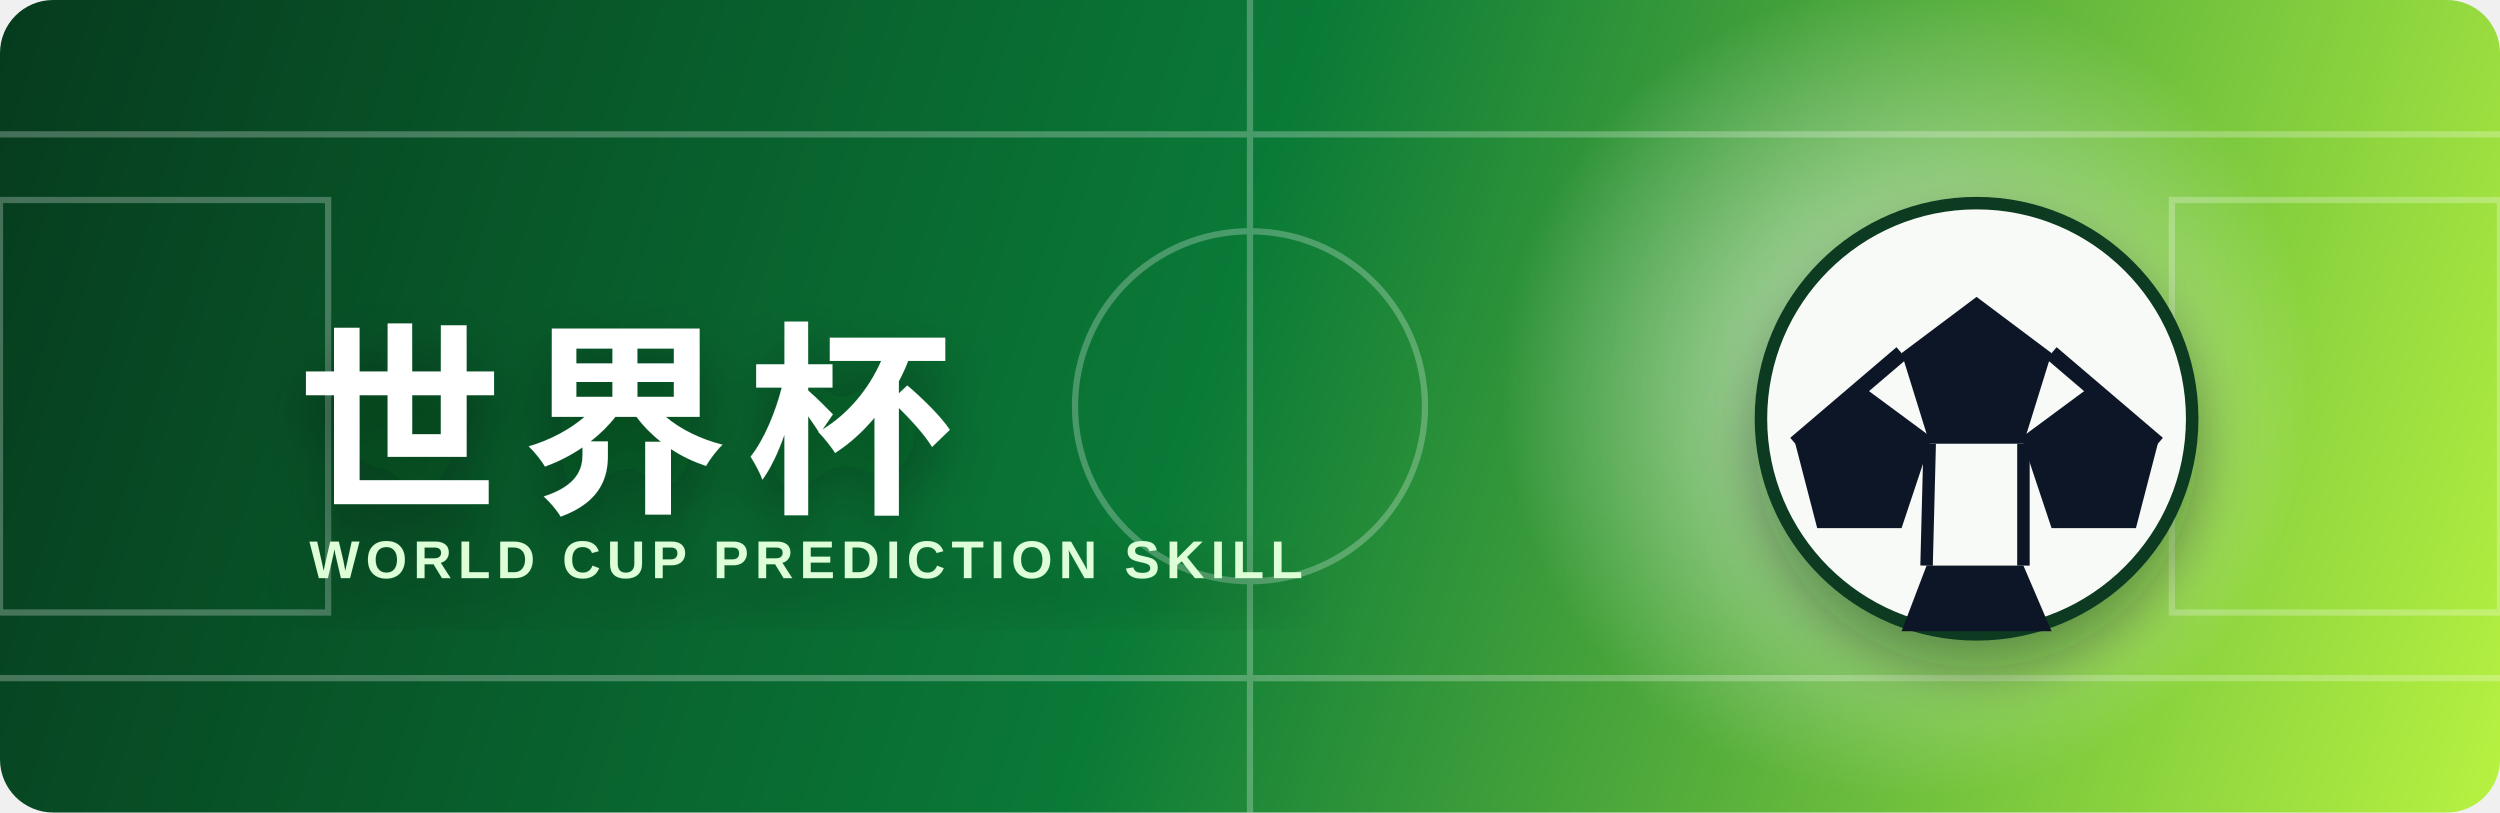
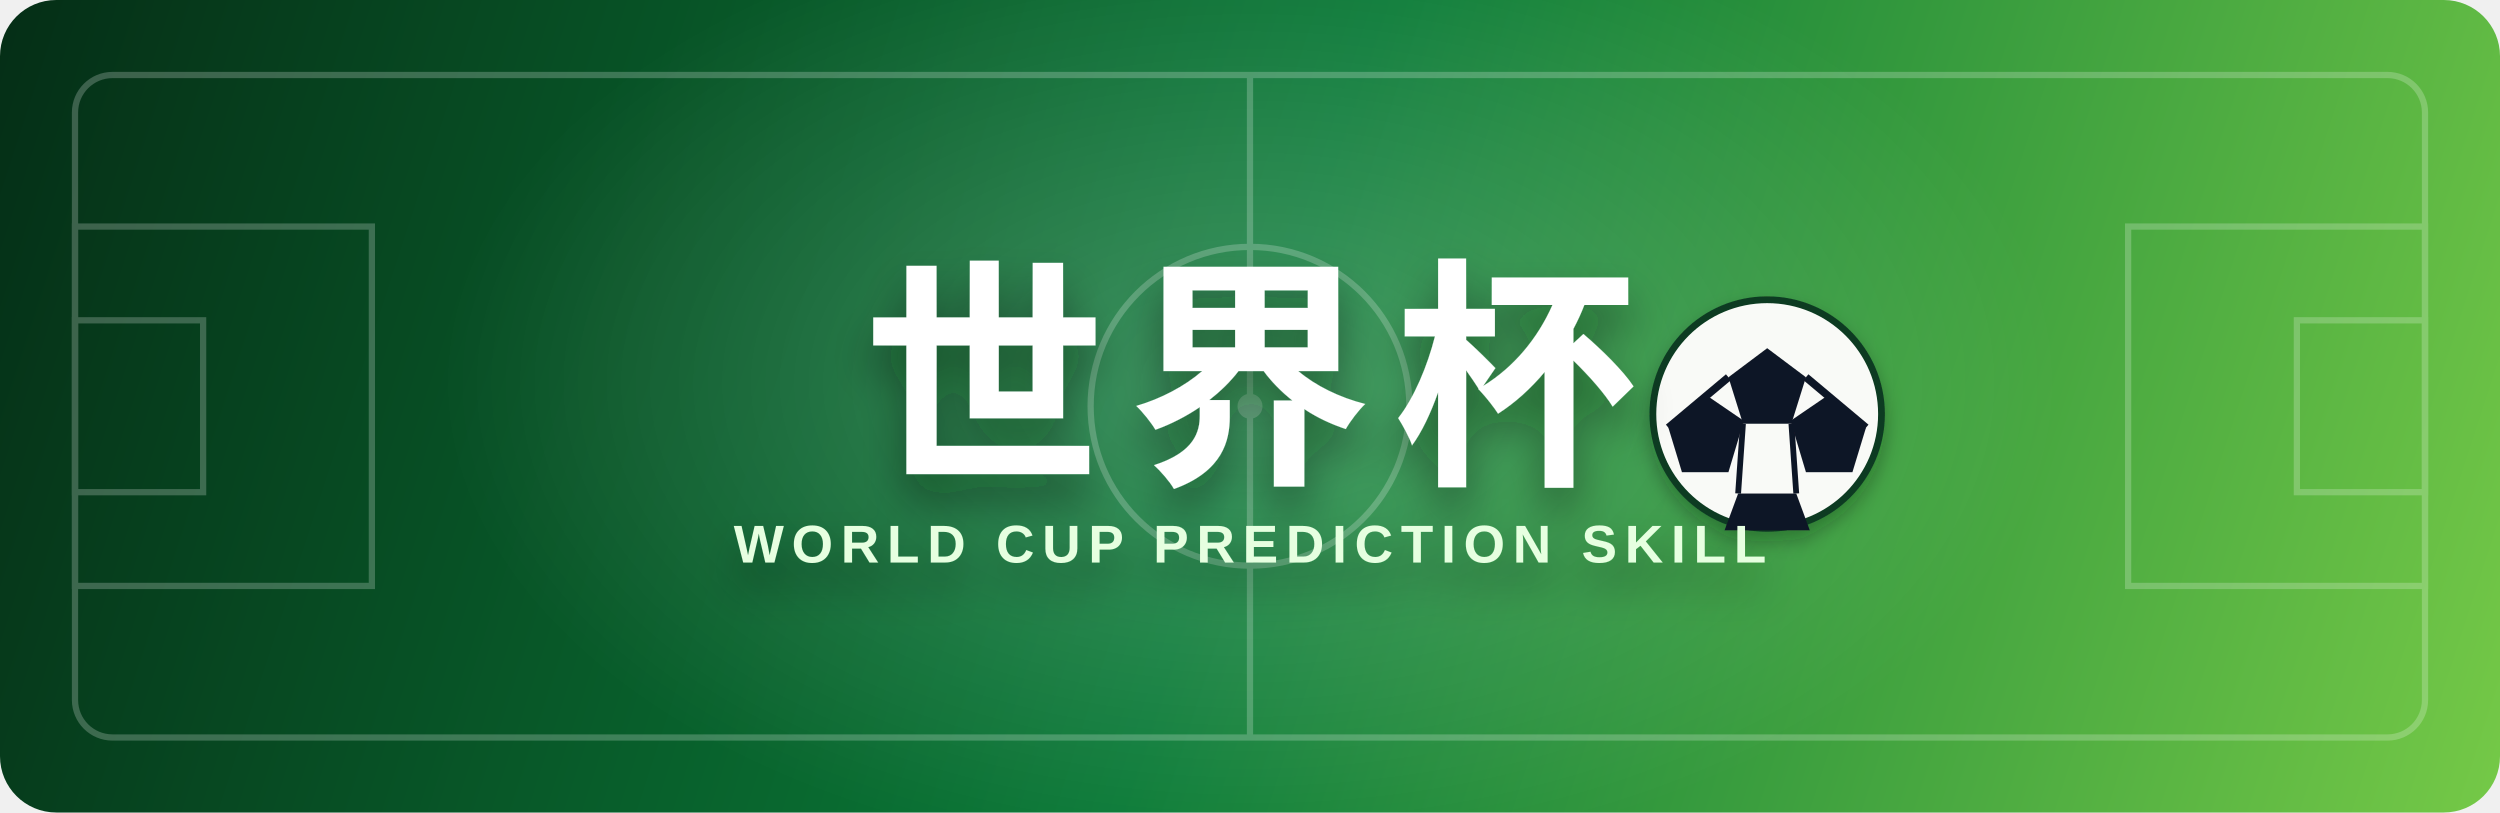
<svg xmlns="http://www.w3.org/2000/svg" width="1600" height="520" viewBox="0 0 1600 520" fill="none">
  <defs>
    <linearGradient id="bg" x1="0" y1="0" x2="1600" y2="520" gradientUnits="userSpaceOnUse">
-       <stop stop-color="#063B1E" />
-       <stop offset="0.48" stop-color="#0A7A37" />
-       <stop offset="1" stop-color="#B8F241" />
+       <stop offset="0" stop-color="#052E16" />
+       <stop offset="0.5" stop-color="#0A7A37" />
+       <stop offset="1" stop-color="#75C947" />
    </linearGradient>
-     <radialGradient id="glow" cx="0" cy="0" r="1" gradientUnits="userSpaceOnUse" gradientTransform="translate(1220 250) rotate(90) scale(260)">
-       <stop stop-color="#FFFFFF" stop-opacity="0.7" />
+     <radialGradient id="centerGlow" cx="0" cy="0" r="1" gradientUnits="userSpaceOnUse" gradientTransform="translate(800 245) rotate(90) scale(310 520)">
+       <stop offset="0" stop-color="#FFFFFF" stop-opacity="0.22" />
      <stop offset="1" stop-color="#FFFFFF" stop-opacity="0" />
    </radialGradient>
-     <filter id="shadow" x="-20%" y="-20%" width="140%" height="140%">
-       <feDropShadow dx="0" dy="18" stdDeviation="18" flood-color="#00170A" flood-opacity="0.38" />
+     <filter id="titleShadow" x="-20%" y="-40%" width="140%" height="180%">
+       <feDropShadow dx="0" dy="16" stdDeviation="14" flood-color="#00190B" flood-opacity="0.42" />
+     </filter>
+     <filter id="softShadow" x="-30%" y="-30%" width="160%" height="160%">
+       <feDropShadow dx="0" dy="10" stdDeviation="10" flood-color="#00190B" flood-opacity="0.32" />
    </filter>
  </defs>
-   <rect width="1600" height="520" rx="34" fill="url(#bg)" />
-   <rect width="1600" height="520" rx="34" fill="url(#glow)" />
-   <g opacity="0.26" stroke="#FFFFFF" stroke-width="4">
-     <line x1="0" y1="86" x2="1600" y2="86" />
-     <line x1="0" y1="434" x2="1600" y2="434" />
-     <line x1="800" y1="0" x2="800" y2="520" />
-     <circle cx="800" cy="260" r="112" />
-     <rect x="0" y="128" width="210" height="264" rx="0" />
-     <rect x="1390" y="128" width="210" height="264" rx="0" />
+   <rect width="1600" height="520" rx="36" fill="url(#bg)" />
+   <rect width="1600" height="520" rx="36" fill="url(#centerGlow)" />
+   <g opacity="0.22" stroke="#FFFFFF" stroke-width="4">
+     <rect x="48" y="48" width="1504" height="424" rx="24" />
+     <line x1="800" y1="48" x2="800" y2="472" />
+     <circle cx="800" cy="260" r="102" />
+     <circle cx="800" cy="260" r="8" fill="#FFFFFF" stroke="none" />
+     <rect x="48" y="145" width="190" height="230" />
+     <rect x="1362" y="145" width="190" height="230" />
+     <rect x="48" y="205" width="82" height="110" />
+     <rect x="1470" y="205" width="82" height="110" />
  </g>
-   <g filter="url(#shadow)">
-     <text x="190" y="318" font-size="132" font-weight="900" font-family="PingFang SC, Microsoft YaHei, Noto Sans CJK SC, Arial, sans-serif" fill="#FFFFFF" letter-spacing="12">世界杯</text>
-     <text x="198" y="370" font-size="34" font-weight="600" font-family="Arial, sans-serif" fill="#DDFED7" letter-spacing="4">WORLD CUP PREDICTION SKILL</text>
+   <g transform="translate(1038 172) scale(0.62)" filter="url(#softShadow)">
+     <circle cx="150" cy="150" r="118" fill="#F9FAF7" />
+     <circle cx="150" cy="150" r="118" stroke="#0B3B21" stroke-width="7" />
+     <polygon points="150,82 190,112 175,160 125,160 110,112" fill="#111827" />
+     <polygon points="84,132 125,160 110,210 62,210 48,164" fill="#111827" />
+     <polygon points="216,132 252,164 238,210 190,210 175,160" fill="#111827" />
+     <polygon points="120,232 180,232 194,270 106,270" fill="#111827" />
+     <line x1="110" y1="112" x2="48" y2="164" stroke="#111827" stroke-width="8" />
+     <line x1="190" y1="112" x2="252" y2="164" stroke="#111827" stroke-width="8" />
+     <line x1="125" y1="160" x2="84" y2="132" stroke="#111827" stroke-width="6" />
+     <line x1="175" y1="160" x2="216" y2="132" stroke="#111827" stroke-width="6" />
+     <line x1="125" y1="160" x2="120" y2="232" stroke="#111827" stroke-width="6" />
+     <line x1="175" y1="160" x2="180" y2="232" stroke="#111827" stroke-width="6" />
  </g>
-   <g transform="translate(1115 118)" filter="url(#shadow)">
-     <circle cx="150" cy="150" r="138" fill="#F8FAF7" />
-     <circle cx="150" cy="150" r="138" stroke="#0B3B21" stroke-width="8" />
-     <polygon points="150,72 198,108 180,166 120,166 102,108" fill="#111827" />
-     <polygon points="74,132 120,166 102,220 48,220 34,166" fill="#111827" />
-     <polygon points="226,132 266,166 252,220 198,220 180,166" fill="#111827" />
-     <polygon points="118,244 180,244 198,286 102,286" fill="#111827" />
-     <line x1="102" y1="108" x2="34" y2="166" stroke="#111827" stroke-width="10" />
-     <line x1="198" y1="108" x2="266" y2="166" stroke="#111827" stroke-width="10" />
-     <line x1="120" y1="166" x2="74" y2="132" stroke="#111827" stroke-width="8" />
-     <line x1="180" y1="166" x2="226" y2="132" stroke="#111827" stroke-width="8" />
-     <line x1="120" y1="166" x2="118" y2="244" stroke="#111827" stroke-width="8" />
-     <line x1="180" y1="166" x2="180" y2="244" stroke="#111827" stroke-width="8" />
+   <g filter="url(#titleShadow)">
+     <text x="800" y="298" text-anchor="middle" font-size="156" font-weight="900" font-family="PingFang SC, Microsoft YaHei, Noto Sans CJK SC, Arial, sans-serif" fill="#FFFFFF" letter-spacing="14">世界杯</text>
+     <text x="800" y="360" text-anchor="middle" font-size="34" font-weight="700" font-family="Arial, sans-serif" fill="#E6FFE0" letter-spacing="5">WORLD CUP PREDICTION SKILL</text>
  </g>
</svg>
